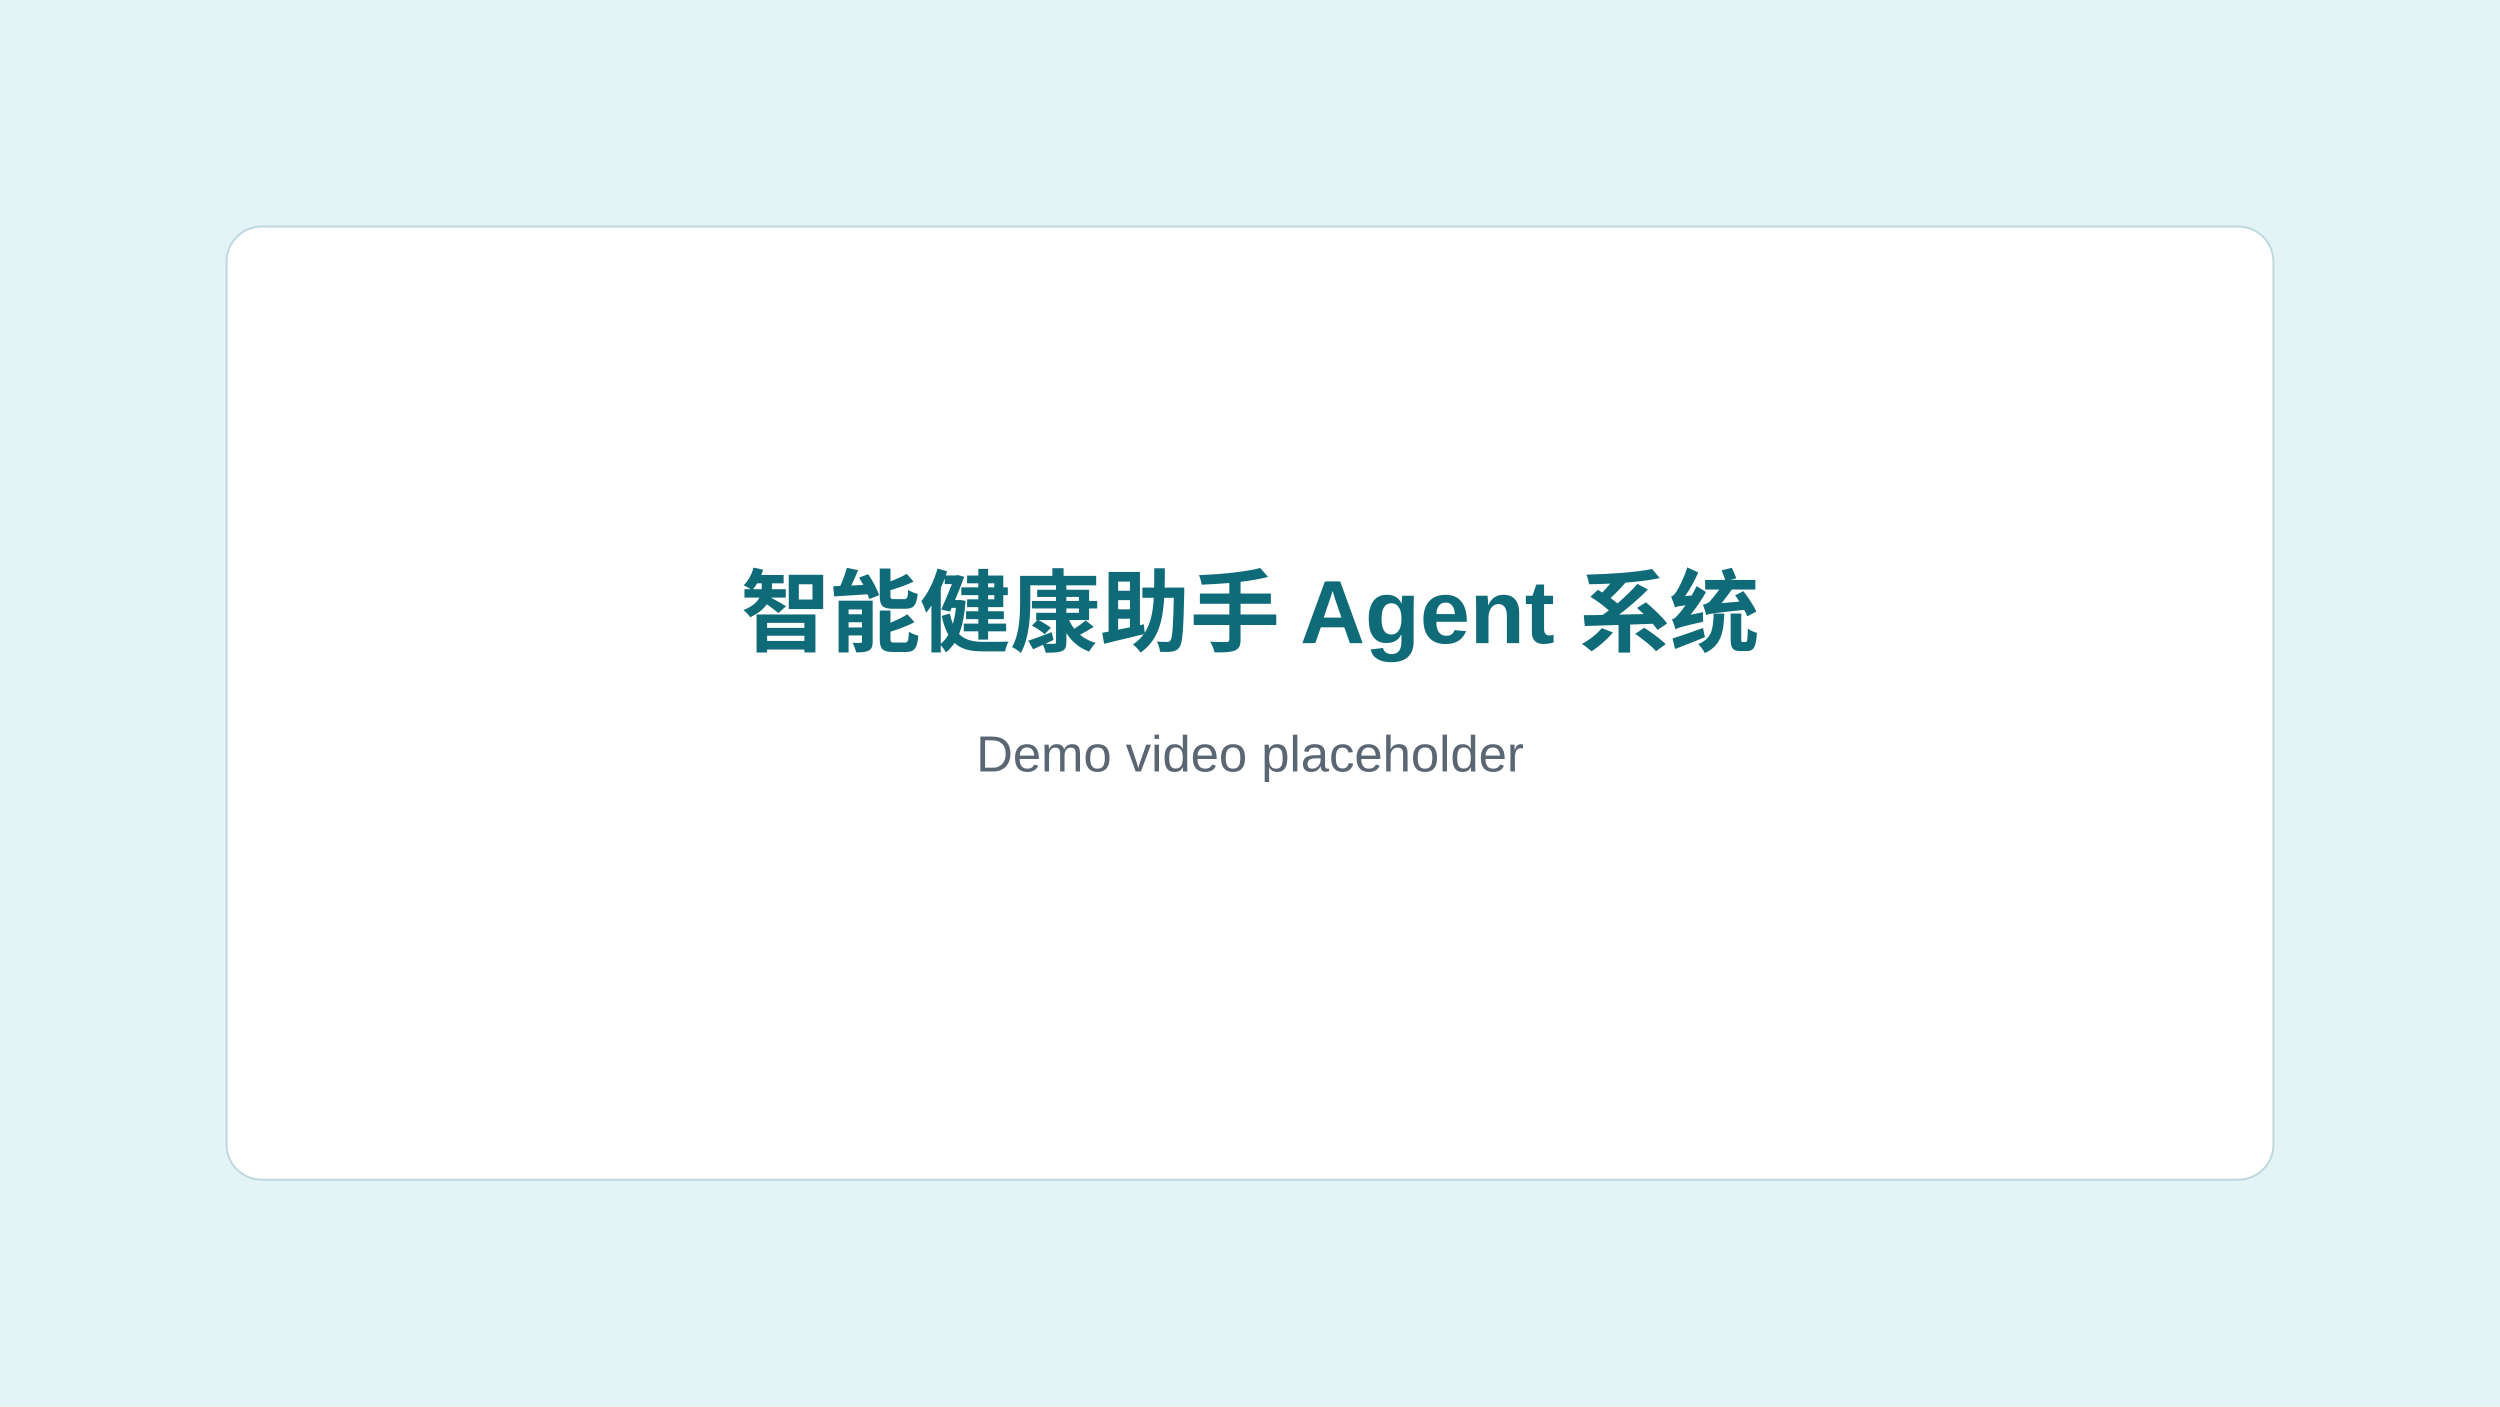
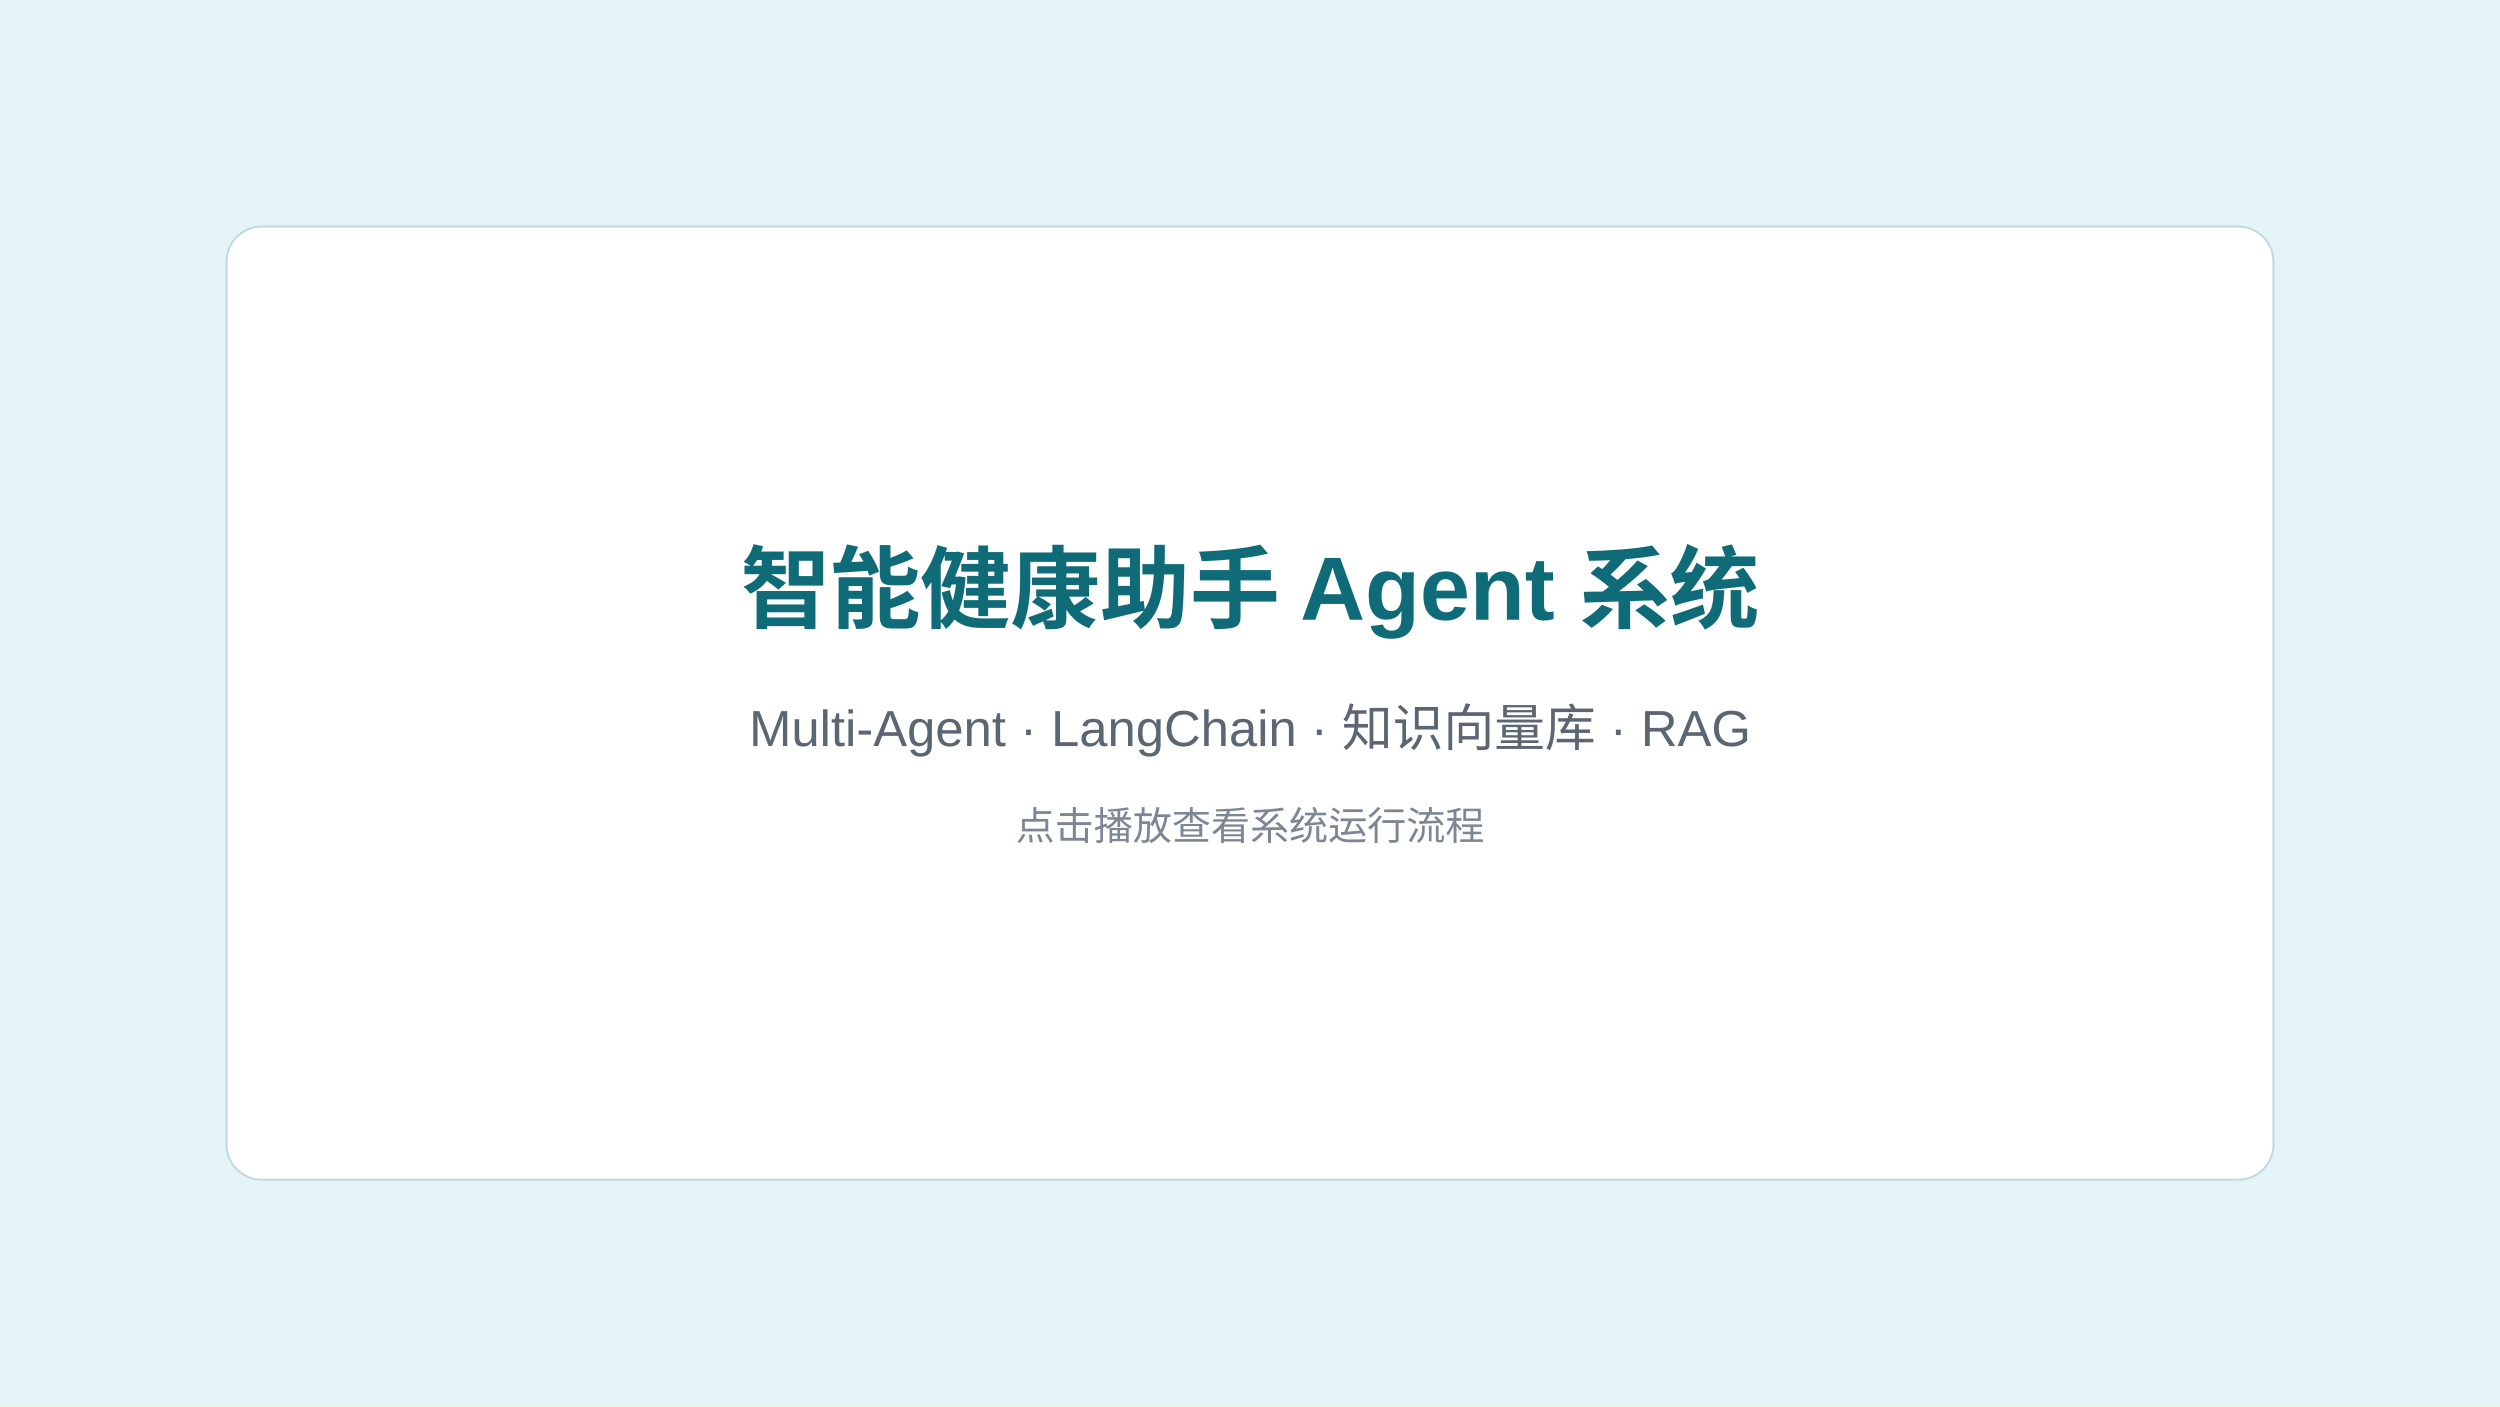
<svg xmlns="http://www.w3.org/2000/svg" width="1280" height="720" viewBox="0 0 1280 720">
  <rect width="1280" height="720" fill="#e4f3f5" />
  <rect x="116" y="116" width="1048" height="488" rx="18" fill="#ffffff" stroke="#bdd8de" />
-   <text x="640" y="330" text-anchor="middle" font-family="Arial, sans-serif" font-size="46" font-weight="700" fill="#0f6b78">智能健康助手 Agent 系统</text>
-   <text x="640" y="395" text-anchor="middle" font-family="Arial, sans-serif" font-size="26" fill="#5b6673">Demo video placeholder</text>
+   <text x="640" y="318" text-anchor="middle" font-family="Arial, sans-serif" font-size="46" font-weight="700" fill="#0f6b78">智能健康助手 Agent 系统</text>
+   <text x="640" y="382" text-anchor="middle" font-family="Arial, sans-serif" font-size="26" fill="#5b6673">Multi-Agent · LangChain · 知识向量库 · RAG</text>
+   <text x="640" y="430" text-anchor="middle" font-family="Arial, sans-serif" font-size="20" fill="#7d8793">点击播放查看系统运行流程</text>
</svg>
